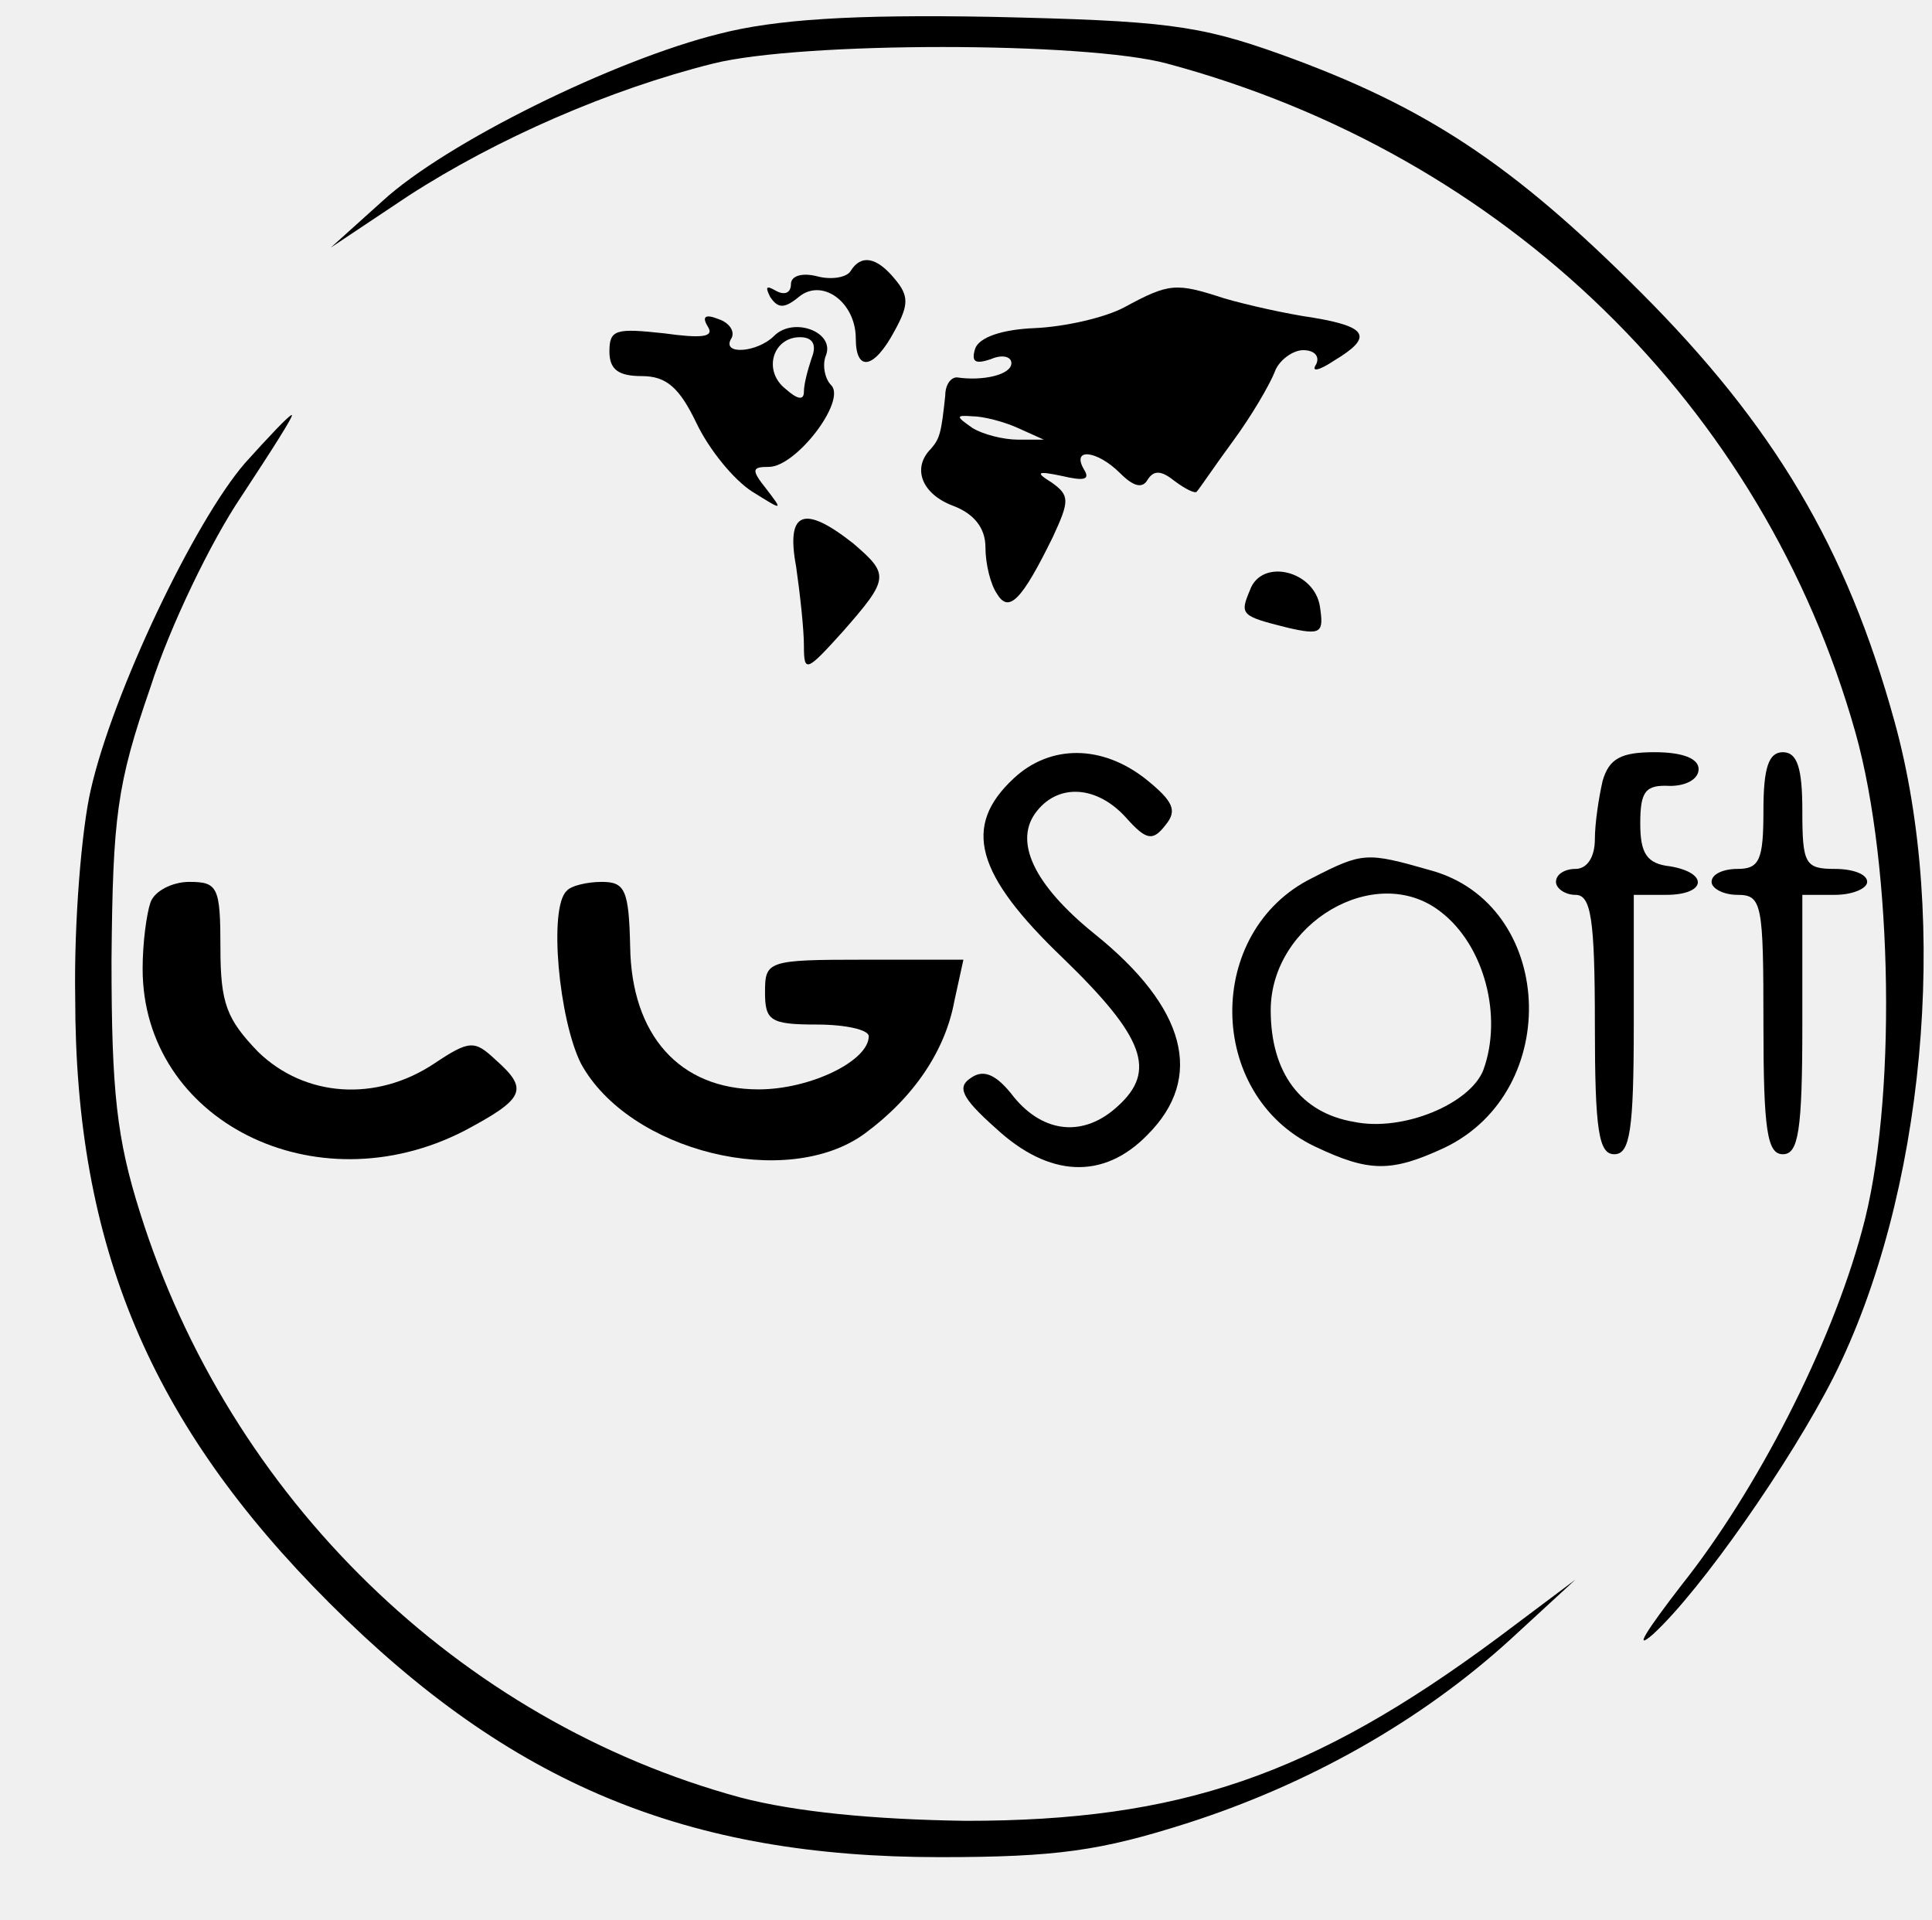
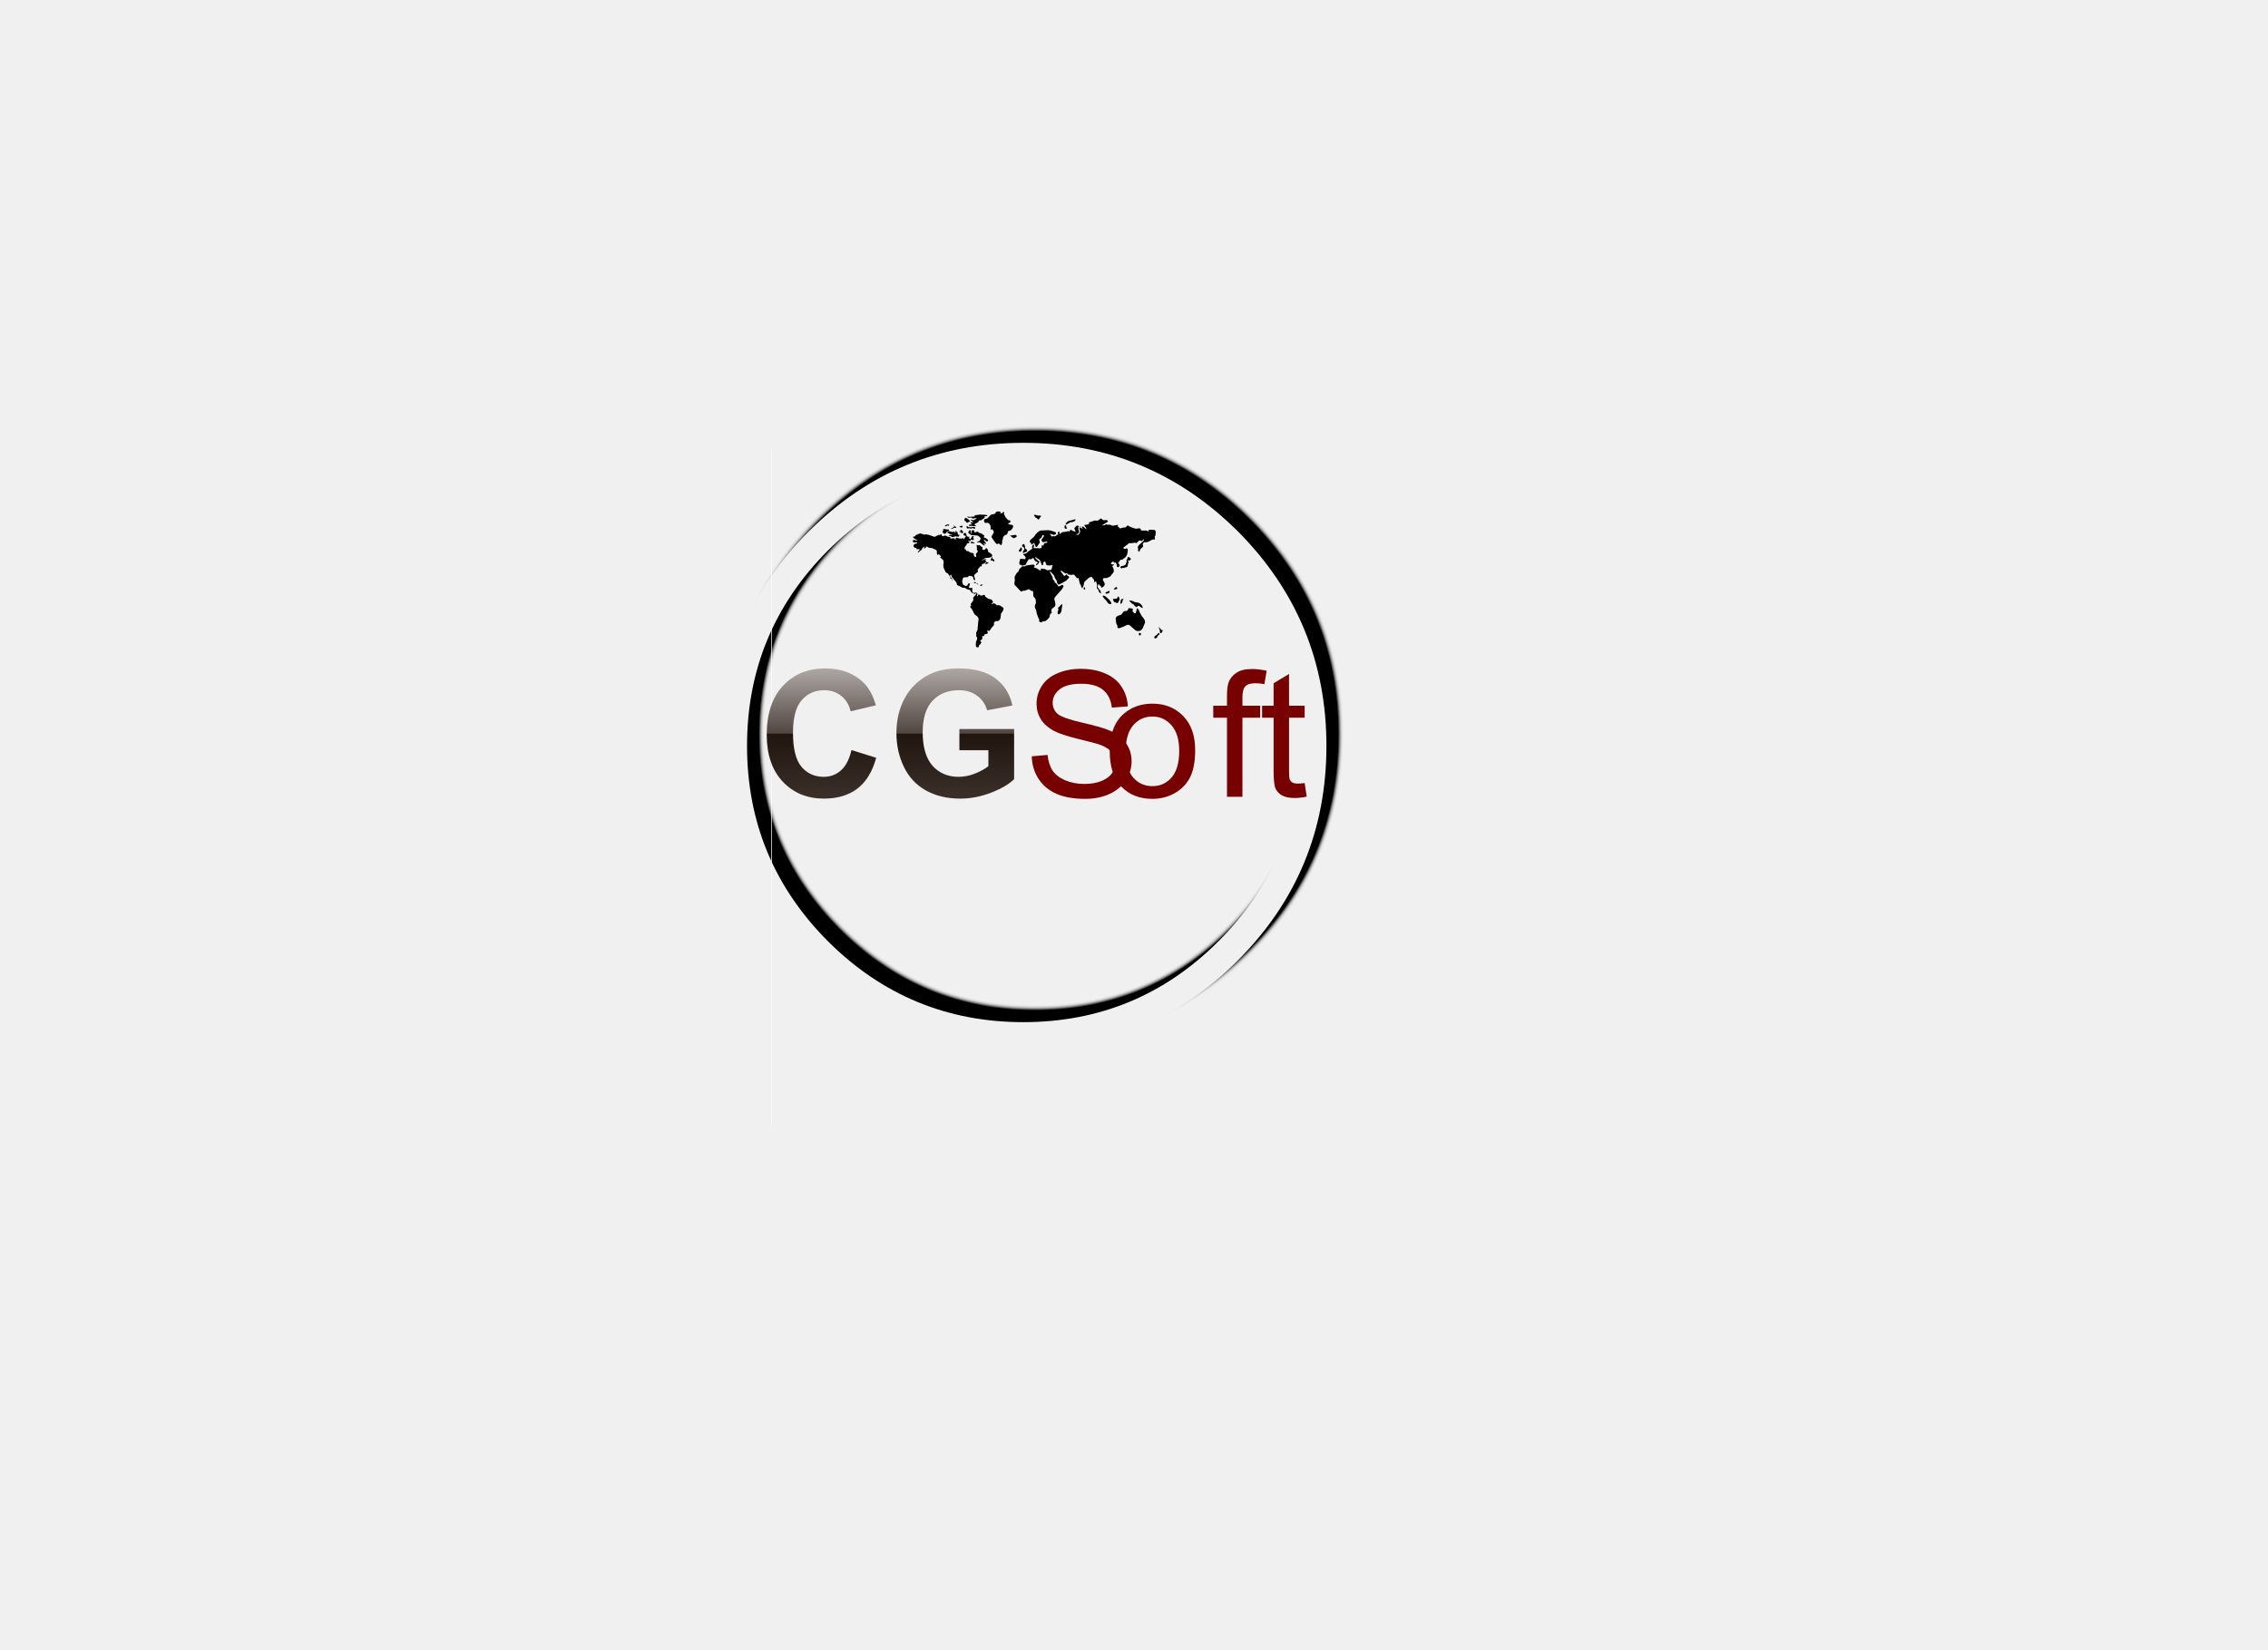
- <svg xmlns="http://www.w3.org/2000/svg" version="1.0" width="149pt" height="148pt" viewBox="0 0 149 148" preserveAspectRatio="xMidYMid meet">
-   <g transform="translate(0,148) scale(0.1,-0.1)" fill="#000000" stroke="none">
-     <path d="M555 1454 c-81 -20 -211 -84 -260 -129 l-40 -36 60 40 c68 44 155 82 235 102 68 17 287 17 350 0 261 -70 460 -264 531 -516 29 -103 32 -287 5 -384 -24 -89 -81 -200 -139 -273 -27 -35 -38 -52 -22 -38 37 34 106 133 139 198 70 139 90 351 47 506 -37 134 -93 228 -196 331 -99 99 -166 143 -277 183 -64 23 -91 26 -223 29 -108 2 -167 -2 -210 -13z" />
-     <path d="M656 1271 c-3 -5 -15 -7 -26 -4 -12 3 -20 0 -20 -6 0 -7 -5 -9 -12 -5 -7 4 -8 3 -4 -5 6 -9 11 -9 22 0 18 15 44 -4 44 -32 0 -26 14 -24 30 6 11 20 11 27 0 40 -14 17 -26 19 -34 6z" />
-     <path d="M867 1243 c-15 -8 -46 -15 -69 -16 -25 -1 -43 -7 -46 -16 -3 -10 0 -12 12 -8 9 4 16 2 16 -3 0 -9 -22 -14 -42 -11 -5 0 -9 -6 -9 -14 -3 -28 -4 -33 -11 -41 -15 -15 -7 -35 17 -44 16 -6 25 -17 25 -32 0 -13 4 -29 9 -36 9 -15 19 -5 43 44 13 28 13 32 -1 42 -13 8 -11 9 8 5 17 -4 22 -3 17 5 -10 17 10 15 28 -3 10 -10 17 -12 21 -5 5 8 11 7 21 -1 8 -6 16 -10 17 -8 2 2 14 20 28 39 14 19 28 43 32 53 3 9 14 17 22 17 9 0 13 -5 10 -11 -4 -6 2 -5 14 3 30 18 26 26 -16 33 -21 3 -52 10 -69 15 -37 12 -42 12 -77 -7z m-82 -93 l20 -9 -20 0 c-11 0 -27 4 -35 9 -13 9 -13 10 0 9 8 0 24 -4 35 -9z" />
-     <path d="M546 1228 c5 -8 -5 -9 -34 -5 -37 4 -42 3 -42 -14 0 -14 7 -19 25 -19 19 0 29 -9 42 -36 10 -21 29 -44 43 -53 24 -15 24 -15 11 2 -12 15 -11 17 2 17 21 0 60 51 48 63 -5 5 -7 16 -4 23 7 18 -25 30 -40 15 -13 -13 -41 -15 -33 -2 3 5 -1 12 -10 15 -10 4 -13 2 -8 -6z m80 -24 c-3 -9 -6 -20 -6 -26 0 -7 -5 -6 -14 2 -18 14 -10 40 11 40 10 0 13 -6 9 -16z" />
-     <path d="M189 1123 c-39 -45 -102 -177 -119 -252 -7 -30 -13 -102 -12 -160 0 -192 58 -329 196 -467 140 -140 276 -196 471 -196 90 0 124 5 190 26 94 30 181 79 250 142 l50 46 -60 -45 c-143 -106 -245 -141 -410 -141 -72 1 -132 7 -174 18 -217 59 -394 231 -463 451 -18 57 -22 93 -22 195 1 110 4 135 30 210 15 47 47 113 70 147 23 35 41 63 39 63 -2 0 -18 -17 -36 -37z" />
-     <path d="M614 1043 c3 -21 6 -48 6 -61 0 -21 2 -20 30 11 36 41 36 44 8 68 -38 30 -52 25 -44 -18z" />
-     <path d="M964 1025 c-8 -19 -7 -20 29 -29 26 -6 28 -4 25 16 -4 28 -45 38 -54 13z" />
-     <path d="M782 880 c-40 -37 -30 -74 38 -139 63 -61 72 -87 42 -114 -26 -24 -57 -21 -80 7 -13 17 -23 22 -33 15 -11 -7 -8 -15 19 -39 41 -38 83 -40 117 -5 44 44 30 98 -41 155 -47 38 -63 72 -44 95 17 21 46 19 68 -5 16 -18 21 -19 31 -6 9 11 6 18 -15 35 -34 27 -74 27 -102 1z" />
-     <path d="M1236 878 c-3 -13 -6 -33 -6 -45 0 -14 -6 -23 -15 -23 -8 0 -15 -4 -15 -10 0 -5 7 -10 15 -10 12 0 15 -18 15 -100 0 -82 3 -100 15 -100 12 0 15 18 15 100 l0 100 25 0 c31 0 33 17 3 22 -18 2 -23 10 -23 33 0 25 4 30 23 29 12 0 22 5 22 13 0 8 -12 13 -34 13 -26 0 -35 -5 -40 -22z" />
-     <path d="M1360 855 c0 -38 -3 -45 -20 -45 -11 0 -20 -4 -20 -10 0 -5 9 -10 20 -10 19 0 20 -7 20 -100 0 -82 3 -100 15 -100 12 0 15 18 15 100 l0 100 25 0 c14 0 25 5 25 10 0 6 -11 10 -25 10 -23 0 -25 4 -25 45 0 33 -4 45 -15 45 -11 0 -15 -12 -15 -45z" />
-     <path d="M1012 803 c-83 -41 -82 -167 2 -207 42 -20 59 -20 100 -1 92 44 85 188 -11 214 -49 14 -52 14 -91 -6z m99 -26 c34 -26 48 -81 33 -122 -10 -26 -62 -48 -100 -40 -41 7 -64 38 -64 86 0 67 81 115 131 76z" />
-     <path d="M116 784 c-3 -9 -6 -31 -6 -51 0 -117 133 -184 248 -125 47 25 50 32 24 55 -16 15 -20 15 -47 -3 -45 -30 -100 -26 -136 9 -24 25 -29 37 -29 80 0 47 -2 51 -24 51 -13 0 -27 -7 -30 -16z" />
-     <path d="M437 793 c-14 -13 -6 -99 11 -133 37 -68 159 -98 219 -54 38 28 62 64 69 102 l7 32 -77 0 c-74 0 -76 -1 -76 -25 0 -22 4 -25 40 -25 22 0 40 -4 40 -9 0 -19 -45 -41 -85 -41 -61 0 -98 42 -99 110 -1 44 -4 50 -22 50 -11 0 -24 -3 -27 -7z" />
+ <svg xmlns="http://www.w3.org/2000/svg" version="1.1" id="Layer_1" width="550px" height="400px" xml:space="preserve">
+   <filter id="filter6" x="-0.522" y="-0.522" width="2.243" height="2.224">
+     <feComponentTransfer in="SourceGraphic">
+       <feFuncR type="linear" slope="0" />
+       <feFuncG type="linear" slope="0" />
+       <feFuncB type="linear" slope="0" />
+     </feComponentTransfer>
+     <feGaussianBlur stdDeviation="0.6 0.6" />
+     <feOffset dx="2.828" dy="-2.828" />
+     <feComponentTransfer result="4">
+       <feFuncR type="linear" Ue="0" intercept="0" />
+       <feFuncG type="linear" Ue="0" intercept="0" />
+       <feFuncB type="linear" Ue="0" intercept="0" />
+       <feFuncA type="linear" xh="0" slope="2" />
+     </feComponentTransfer>
+     <feComposite result="5" in="4" in2="SourceGraphic" operator="out" />
+   </filter>
+   <g style="filter:url(#filter6);">
+     <g id="PathID_19" transform="matrix(-1.32551, -1.1588e-007, 0, 1.32551, 248.1, 180.9)" opacity="1">
+       <path style="fill:#020202;fill-opacity:1" d="M-35.85 -35.75Q-50.6 -20.9 -50.6 0Q-50.6 20.9 -35.75 35.75Q-20.95 50.55 -0.05 50.55Q20.85 50.55 35.7 35.75Q50.5 20.9 50.5 0Q50.5 -20.9 35.7 -35.75Q20.85 -50.55 -0.05 -50.55Q-20.95 -50.55 -35.75 -35.8L-35.85 -35.75M-0.05 -55.45Q22.95 -55.45 39.2 -39.25Q55.45 -23 55.45 0Q55.45 22.95 39.2 39.15L39.15 39.25Q22.9 55.45 -0.05 55.45Q-23.05 55.45 -39.3 39.25Q-55.5 23 -55.5 0Q-55.5 -22.95 -39.3 -39.25Q-23 -55.45 -0.05 -55.45" />
+     </g>
+     <g id="PathID_20" transform="matrix(-1.32551, -1.1588e-007, 0, 1.32551, 248.1, 180.9)" opacity="1">
+ </g>
  </g>
+   <g id="PathID_21" transform="matrix(1.07042, 0, 0, 1.07042, -64.5, -24.15)" opacity="1">
+     <path style="fill:#FFFFFF;fill-opacity:1" d="M235.1 124.5L235.1 277.55L234.95 277.55L234.95 124.5L235.1 124.5" />
+   </g>
+   <g id="PathID_22" transform="matrix(1.07042, 0, 0, 1.07042, -64.5, -24.15)" opacity="1">
+ </g>
+   <g id="PathID_23" transform="matrix(0.832063, 0, 0, 0.832063, 183.9, 193.15)" opacity="1">
+     <linearGradient id="LinearGradID_3" gradientUnits="userSpaceOnUse" gradientTransform="matrix(-1.92518e-009, 0.044043, -0.0231771, -1.0131e-009, 38.45, -18.3)" spreadMethod="pad" x1="-819.2" y1="0" x2="819.2" y2="0">
+       <stop offset="0" style="stop-color:#FFFFFF;stop-opacity:1" />
+       <stop offset="0.498" style="stop-color:#534741;stop-opacity:1" />
+       <stop offset="0.502" style="stop-color:#21150F;stop-opacity:1" />
+       <stop offset="1" style="stop-color:#534741;stop-opacity:1" />
+     </linearGradient>
+     <path style="fill:url(#LinearGradID_3) " d="M27.15 -13.5L34.35 -11.25Q32.7 -5.2 28.85 -2.25Q25 0.65 19.1 0.65Q11.8 0.65 7.1 -4.3Q2.45 -9.3 2.45 -17.95Q2.45 -27.15 7.15 -32.2Q11.85 -37.3 19.55 -37.3Q26.3 -37.3 30.5 -33.3Q33 -30.95 34.25 -26.55L26.9 -24.8Q26.25 -27.65 24.15 -29.3Q22.1 -30.95 19.2 -30.95Q15.15 -30.95 12.6 -28Q10.1 -25.1 10.1 -18.55Q10.1 -11.6 12.55 -8.65Q15.05 -5.7 19.05 -5.7Q21.95 -5.7 24.05 -7.55Q26.2 -9.45 27.15 -13.5" />
+   </g>
+   <g id="PathID_24" transform="matrix(0.832063, 0, 0, 0.832063, 183.9, 193.15)" opacity="1">
+ </g>
+   <g id="PathID_25" transform="matrix(0.832063, 0, 0, 0.832063, 215.35, 193.15)" opacity="1">
+     <linearGradient id="LinearGradID_4" gradientUnits="userSpaceOnUse" gradientTransform="matrix(-1.92518e-009, 0.044043, -0.0231771, -1.0131e-009, 0.65, -18.3)" spreadMethod="pad" x1="-819.2" y1="0" x2="819.2" y2="0">
+       <stop offset="0" style="stop-color:#FFFFFF;stop-opacity:1" />
+       <stop offset="0.498" style="stop-color:#534741;stop-opacity:1" />
+       <stop offset="0.502" style="stop-color:#21150F;stop-opacity:1" />
+       <stop offset="1" style="stop-color:#534741;stop-opacity:1" />
+     </linearGradient>
+     <path style="fill:url(#LinearGradID_4) " d="M20.8 -13.45L20.8 -19.65L36.75 -19.65L36.75 -5Q34.4 -2.75 29.95 -1.05Q25.55 0.65 21.05 0.65Q15.3 0.65 11 -1.75Q6.75 -4.15 4.6 -8.65Q2.45 -13.15 2.45 -18.45Q2.45 -24.15 4.85 -28.6Q7.25 -33.05 11.85 -35.45Q15.4 -37.3 20.65 -37.3Q27.45 -37.3 31.3 -34.4Q35.15 -31.55 36.25 -26.5L28.9 -25.1Q28.1 -27.8 25.95 -29.35Q23.85 -30.95 20.65 -30.95Q15.8 -30.95 12.95 -27.85Q10.1 -24.8 10.1 -18.75Q10.1 -12.2 12.95 -8.95Q15.85 -5.7 20.55 -5.7Q22.9 -5.7 25.2 -6.6Q27.55 -7.5 29.25 -8.8L29.25 -13.45L20.8 -13.45" />
+   </g>
+   <g id="PathID_26" transform="matrix(0.832063, 0, 0, 0.832063, 215.35, 193.15)" opacity="1">
+ </g>
+   <g id="PathID_27" transform="matrix(0.832063, 0, 0, 0.832063, 248.25, 193.25)" opacity="1">
+     <path style="fill:#770000;fill-opacity:1" d="M2.35 -11.8L6.95 -12.2Q7.25 -9.45 8.4 -7.65Q9.6 -5.9 12.1 -4.8Q14.6 -3.75 17.7 -3.75Q20.45 -3.75 22.55 -4.55Q24.65 -5.4 25.7 -6.8Q26.75 -8.25 26.75 -9.95Q26.75 -11.65 25.75 -12.9Q24.75 -14.2 22.45 -15.1Q21 -15.65 15.95 -16.85Q10.95 -18.1 8.95 -19.15Q6.3 -20.55 5 -22.6Q3.75 -24.65 3.75 -27.15Q3.75 -29.95 5.3 -32.35Q6.85 -34.75 9.85 -36Q12.9 -37.3 16.6 -37.3Q20.65 -37.3 23.75 -35.95Q26.85 -34.65 28.5 -32.1Q30.2 -29.55 30.35 -26.35L25.7 -26Q25.3 -29.4 23.15 -31.15Q21 -32.95 16.8 -32.95Q12.45 -32.95 10.45 -31.3Q8.45 -29.7 8.45 -27.45Q8.45 -25.45 9.85 -24.2Q11.25 -22.95 17.1 -21.6Q23 -20.25 25.2 -19.25Q28.4 -17.8 29.9 -15.5Q31.45 -13.25 31.45 -10.35Q31.45 -7.4 29.75 -4.8Q28.1 -2.25 24.95 -0.8Q21.85 0.6 17.9 0.6Q12.95 0.6 9.6 -0.85Q6.25 -2.3 4.35 -5.2Q2.45 -8.1 2.35 -11.8" />
+   </g>
+   <g id="PathID_28" transform="matrix(0.832063, 0, 0, 0.832063, 248.25, 193.25)" opacity="1">
+ </g>
+   <g id="PathID_29" transform="matrix(0.832063, 0, 0, 0.832063, 267.7, 193.25)" opacity="1">
+     <path style="fill:#770000;fill-opacity:1" d="M1.7 -13.25Q1.7 -20.65 5.8 -24.2Q9.2 -27.15 14.15 -27.15Q19.6 -27.15 23.1 -23.55Q26.6 -19.95 26.6 -13.65Q26.6 -8.5 25.05 -5.55Q23.5 -2.65 20.55 -1Q17.6 0.6 14.15 0.6Q8.55 0.6 5.1 -2.95Q1.7 -6.55 1.7 -13.25M6.35 -13.25Q6.35 -8.15 8.55 -5.6Q10.75 -3.1 14.15 -3.1Q17.5 -3.1 19.7 -5.6Q21.95 -8.15 21.95 -13.4Q21.95 -18.3 19.7 -20.85Q17.45 -23.4 14.15 -23.4Q10.75 -23.4 8.55 -20.85Q6.35 -18.35 6.35 -13.25" />
+   </g>
+   <g id="PathID_30" transform="matrix(0.832063, 0, 0, 0.832063, 267.7, 193.25)" opacity="1">
+ </g>
+   <g id="PathID_31" transform="matrix(0.832063, 0, 0, 0.832063, 293.85, 193.25)" opacity="1">
+     <path style="fill:#770000;fill-opacity:1" d="M4.45 0L4.45 -23.05L0.45 -23.05L0.45 -26.55L4.45 -26.55L4.45 -29.35Q4.45 -32 4.9 -33.3Q5.55 -35.05 7.2 -36.15Q8.85 -37.25 11.8 -37.25Q13.7 -37.25 16 -36.75L15.35 -32.85Q13.95 -33.1 12.7 -33.1Q10.65 -33.1 9.8 -32.2Q8.95 -31.35 8.95 -28.95L8.95 -26.55L14.1 -26.55L14.1 -23.05L8.95 -23.05L8.95 0L4.45 0" />
+   </g>
+   <g id="PathID_32" transform="matrix(0.832063, 0, 0, 0.832063, 293.85, 193.25)" opacity="1">
+ </g>
+   <g id="PathID_33" transform="matrix(0.832063, 0, 0, 0.832063, 305.4, 193.25)" opacity="1">
+     <path style="fill:#770000;fill-opacity:1" d="M13.2 -4L13.8 -0.05Q11.9 0.35 10.4 0.35Q7.95 0.35 6.6 -0.4Q5.25 -1.2 4.7 -2.45Q4.15 -3.7 4.15 -7.75L4.15 -23.05L0.8 -23.05L0.8 -26.55L4.15 -26.55L4.15 -33.1L8.65 -35.8L8.65 -26.55L13.2 -26.55L13.2 -23.05L8.65 -23.05L8.65 -7.5Q8.65 -5.6 8.85 -5.05Q9.1 -4.5 9.65 -4.15Q10.2 -3.85 11.2 -3.85Q11.95 -3.85 13.2 -4" />
+   </g>
+   <g id="PathID_34" transform="matrix(0.832063, 0, 0, 0.832063, 305.4, 193.25)" opacity="1">
+ </g>
+   <g id="PathID_35" transform="matrix(0.4049, 0, 0, 0.4049, 221.25, 124.05)" opacity="1">
+     <path style="fill:#000000;fill-opacity:1" d="M145.75 12.35Q145.75 14.6 145.1 15.15L145.35 16.05L145.1 16.9L144.55 16.75Q144.1 16.6 143.8 16.9Q142.05 17.55 141.8 17.9Q140.8 18.55 138.65 18.45L137.95 19.55L138.25 20.7Q138.25 21.3 137.15 22L136.4 22.9L136.25 23.55L135.65 24.1Q135 23.8 135.25 22.45Q134.9 21.45 135.1 21Q135.55 20.15 137.55 18.45Q139.1 17.2 138.65 16.6L137.4 17.75L136.8 17.45L136 17.35Q135.65 17.45 135.1 18.1Q134.55 18.9 134.15 18.9L133.15 18.7L131.15 19L130.2 19Q129.65 18.9 129.45 19.15Q129.35 19.55 127.75 20.6Q126.45 21.45 126.45 21.85Q126.35 22.45 127.5 22.45L127.9 22.15Q128.05 22 128.5 22.15Q129.45 22.45 128.75 25.25Q128.5 26.55 127.5 27.55L125.8 28.8Q125.45 29.1 124.9 28.8Q124.55 28.9 123.95 30.05Q123.4 30.25 123.4 30.5Q123.2 30.95 123.8 31.5Q124.35 32.2 123.95 32.9Q123.65 33.45 122.8 33.25Q122.35 33.25 122.5 32.1L121.95 30.8Q121.8 30.5 121.35 30.65L120.7 30.65Q120.55 30.5 120.55 29.95Q120.25 29.65 118.95 30.95Q118.85 31.1 119.1 31.4L119.7 31.8Q120.7 31.5 120.9 31.8L120.35 32.3Q119.7 32.65 119.8 32.9L120.35 34.05Q120.8 34.9 120.55 36.3L118.65 38.8Q116.6 40.05 115.6 39.9Q114.9 39.7 114.45 40.05Q113.55 40.6 114.9 42.45Q116 44.25 113.4 45.7Q113.15 45.7 113 44.85L112.4 44.4L111.5 43.4L110.9 45.15L111.15 45.7Q111.55 45.85 111.7 46.4L112.7 47.55L113 48.95Q112.7 49.25 112.4 48.8L111.7 48.1Q111.55 46.85 110.45 45.85Q110.35 45.4 110.7 44.25L110.1 42Q110.05 41.75 108.9 42.3Q108.75 42.2 108.9 41.6Q109 41.15 108.75 40.85L108.2 40.15Q107.85 40.05 107.45 39.15Q107.15 39 105.95 39.6Q104.8 40.45 102.95 42.3L102.5 44.55Q101.9 46.1 101.5 45.85L100.8 44L100.25 43.1L100.1 42.45L99.55 39.9Q99.4 39.7 98.65 40.05L97.4 38.45Q96.8 37.45 95.55 38L93.4 37.8L92.6 36.9L92.05 37.05Q91.6 37.35 91.15 36.75Q90.15 36.2 89.2 35.35Q88.75 35.95 89 36.2Q89.6 36.65 90 37.45L90.75 38.45Q91.15 38.8 91.7 38.2Q92.25 37.65 92.6 37.65Q92.6 38.2 92.85 38.45L93.55 38.8Q94.1 39.3 93.85 39.6L92.15 41.45L89.45 43Q87.6 44 87.15 43.7L86.7 42.55Q86.6 41.45 86.15 41.05Q85.5 40.3 84.8 38.3Q82.5 35.5 82.2 35.95L83.75 38.9Q84.05 39.3 84.05 40.05Q84.05 40.6 84.35 40.85L85.2 41.75L85.35 42.55L86.35 43.25L87.3 44.7Q87.75 45.15 88.9 44.4Q89.9 43.7 90.35 44.25Q90.75 44.95 90.15 45.55Q89.75 46.65 87.5 48.95Q85.35 51.2 85.05 52.1Q84.9 52.55 85.5 54.2Q85.8 55.75 85.5 56.5Q85.35 57.1 84.45 57.65Q83.5 58.3 83.3 58.75L83.3 59.9L83.5 60.85Q82.75 61.05 82.5 61.6L82.2 62.75Q82.2 63.55 81.5 64Q80.1 66 78.2 65.85Q77.8 66 77.3 66.45Q75.95 66.3 75.95 65.6L75.95 64.55Q75.25 63.55 75.25 63.1L74.4 60.85Q74.55 59.6 73.4 57.65Q73.2 56.35 74 54.9Q74 52.2 73.3 51.75Q72.3 51.2 72.4 49.35Q72.4 47.55 72.05 47.55Q71.45 47.8 70.7 47.2L69.9 46.55Q69.55 46.55 68.3 47.1Q67.05 47.65 66.75 47.45L66.05 47.55Q65.35 48.1 65.05 48L62.4 45.15L61.25 44Q60.95 43.25 61.4 40.85Q61.25 40.6 61.25 39.6Q61.05 39.15 62.4 37.05L63.65 35.75Q63.9 34.6 64.2 34.35L65.2 33.45L65.8 32.8L67.3 32.9L68.45 32.3L72.15 31.8Q72.75 31.8 73.3 32.3Q73.4 32.65 72.95 33.1Q72.6 33.45 72.75 33.45L74.7 34.2L76.5 35.35Q76.95 35.5 76.95 34.9Q76.95 34.2 77.05 34.2L79.25 34.45L80.8 35.2L82.6 35.05Q83.2 35.05 83.5 34.2L83.75 32.8L84.2 32.3L83.3 32.1L82.6 32.3L81.1 32.3L80.35 32.1Q80.1 31.8 79.55 29.95L78.65 30.25Q78.4 30.35 78.4 31.65Q78.1 32.3 77.8 32.2Q77.35 31.95 77.05 30.8L76.7 29.8L76.15 28.9L75 28.15Q74.4 28 74 27.4Q73.3 27.4 73.7 28L74.1 28.35L75.7 29.8Q76.25 29.95 76.25 30.35Q76.25 30.65 75.85 30.35L75.4 31.4L74.7 31.95L74.25 32.1Q74 32.2 74.1 31.65L75.15 30.65Q75.15 30.35 74.1 29.95Q73.3 29.65 72.95 28.8Q72.75 28 72.4 28Q72.05 27.75 71.05 28.65L69.9 28.55Q69.3 28.8 69.2 29.65Q68.85 29.65 68.3 30.95Q67.85 32.2 67.3 32.2Q66.35 32.1 65.8 32.55L65.2 31.95L64.35 31.95L64.05 30.95Q64.05 30.05 64.45 29.35Q64.35 28.65 64.65 28.35L67.65 28.55Q68.15 27.4 67.2 26.55Q66.2 25.7 66.35 25.5L67.65 25.25Q68.6 24.95 68.6 24.7L70.15 23.45L71.8 22.3Q71.6 21 71.8 20.6L72.4 19.85Q73.2 19.7 72.85 20.6Q72.4 21.55 72.85 22Q73.55 21.85 73.85 22L75.55 22L76.5 22.15L77.05 21.75Q77.35 21.75 77.5 21.55Q77.35 20.3 77.65 20.15Q78.4 20.6 78.5 20.4L78.65 19.85Q78.95 18.9 79.55 18.9Q80.5 18.9 80.7 18.55Q81.25 18.05 80.1 18.05L78.2 18.45Q77.65 18.1 77.35 17.2Q77.3 16.75 78.4 15.5Q79.25 14.45 78.4 14.15Q77.95 13.9 77.8 14.6L77.3 15.75Q76.15 16.3 75.95 17L76.25 18.05Q76.5 18.7 76.15 19Q75.95 19 75.25 20.3Q74.55 21.45 74.1 21.3Q73.85 21.3 73.4 19.85Q72.95 18.7 72.75 18.9Q71.45 20 71.15 19.85Q71.6 19.25 70.6 18.55Q69.75 18.05 71.15 16.6L72.85 15.15Q73.7 13.8 74.1 13.45Q75.55 11.75 76.85 11.4L81.4 11.2L83.05 11.5Q86.35 12.35 86.05 13Q85.9 14 84.65 14L82.75 13.45Q82.05 13.25 82.75 14Q83.5 15.15 83.75 15.15L84.2 14.6Q84.8 15.05 85.35 14.9L86.35 14.35L86.5 13.9L87.15 13.9Q87.5 13.9 87.15 13Q87.05 12.2 87.85 12.1Q88.45 12.2 88.05 12.9Q87.75 13.45 88.6 13.35Q89.3 12.5 90 12.35L91.6 12.2L93.3 11.75Q93.85 12.1 94.1 11.95L94.55 11.05Q95.45 11.05 96.35 11.75L97.7 12.1Q97.95 12.1 97.4 11.05Q96.8 10.05 97.15 9.9L97.95 8.9Q98.55 8.1 99.55 8.7Q99.8 8.8 99.55 9.15L99.4 9.7L99.55 11.2Q100 12.1 99.8 12.5Q99.55 13.25 98.85 13.45L98.1 13.6Q98.25 14 98.95 14Q99.8 13.9 100 13.25L100.55 12.1L100.1 10.35Q100.4 8.7 100.8 8.7Q100.4 9.7 100.9 9.9L101.9 10.25Q102.05 9.9 101.85 9.8L101.5 9.5Q101.35 9.25 101.85 9.15Q102.05 8.9 102.5 9.15L103.35 9.9Q103.9 10.65 104.2 10.5Q104.35 10.05 103.35 8.8Q102.6 7.8 103.65 8Q104.65 8 106 7.4L105.6 6.65L109.2 5.4L110.7 5.5L111.55 5.25L112.85 4.15L114.45 5.25L116 5.1Q117.5 5.4 116.95 6.25L115 7.4Q113.3 8.35 113.85 8.35L115 8.25Q116 7.65 116.35 7.65Q116.7 8 117.25 8L117.95 7.8L120 8.55L123.05 8Q123.5 8.1 123.05 8.55Q122.65 8.9 122.95 8.9L123.95 9.7L124.55 10.35Q124.65 9.9 126 9.7L127.75 9.5L128.9 8.35L130.85 9.35L133.75 10.35L136 10.05Q136.95 10.35 136.95 11.2Q136.95 11.4 137.4 11.4L139.4 11.4L140.55 11.5L141.25 11.95Q141.65 11.95 141.5 11.05L142.65 10.95L144.75 11.05Q145.75 11.2 145.75 12.35M130.35 27.75Q131 28.2 130.85 28.65L130 29.5Q129.2 28.9 129.2 29.25L129.35 30.05Q129.65 30.65 129.45 30.8Q129.05 31.1 129.05 32.1Q128.9 33.1 128.6 33.25L127.75 33.45Q127.35 33.45 126.75 33.9Q126.6 34.05 126.35 33.75Q125.9 33.7 125.45 34.05Q125.1 34.35 124.55 33.35Q124.35 33.25 124.9 32.9Q125.35 32.65 125.65 32.65L126.45 32.55L127.75 31.8L128.3 30.25L128.3 29.25Q128.3 28.8 128.75 28.35L128.9 27.7Q129.05 27.25 129.35 27.25Q129.75 27.25 130.35 27.75M122.65 46.3Q122.65 46.55 121.95 46.55Q120.7 47 120.7 46.3L121.35 45.7Q122.05 45.25 122.35 45.25Q122.65 45.25 122.65 46.3M97.15 5.8Q96.3 6.4 95.25 6.4Q94.55 6.4 92.95 7.4Q91.85 8.25 91.85 7.8Q91.85 6.95 92.7 6.25Q93.7 5.4 94.85 5.4L96.8 4.8Q97.8 4.6 97.8 4.95L97.15 5.8M92.15 9.25L92.6 9.9Q92.7 10.25 92.05 10.35Q91.05 10.35 91.15 9.35Q91.15 8.25 91.7 8.25Q92.15 8.25 92.15 9.25M102.6 46.1Q102.6 45.4 103.05 45.4Q103.5 45.4 103.5 46.4L103.05 46.85Q102.6 46.85 102.6 46.1M115.65 49.1Q115.65 48.1 116.8 48.1Q117.95 47.2 118.1 47.8Q118.1 49.1 117.1 49.1L116.25 49.25L115.65 49.1M118.55 55.5Q117.25 55.5 116.35 53.65Q113 50.4 114.45 50.4Q115.15 50.4 116 51.1L117.95 52.9Q120.1 55.5 118.55 55.5M120.8 54.2L120.1 52.65Q120.1 52.3 121.2 52.3L122.05 52.2Q122.65 52.2 122.95 51.4Q123.05 50.65 123.65 51.1L124.2 52.75Q123.65 53.45 123.65 53.8Q123.2 54.9 122.65 54.9L121.35 54.35L120.8 54.2M87.75 61.6Q86.7 61.6 87.05 60.05L87.5 58.75Q87.05 57.75 87.6 57.3L88.45 56.65Q89.3 55.5 89.45 55.5Q89.9 55.5 89.75 56.35L89.45 58.45Q89.45 59.6 88.9 60.6Q88.15 61.6 87.75 61.6M148.2 71.1Q147.35 69.25 147.6 69.25L149.35 71.1Q150 70.95 150 71.4L149.65 72Q149.35 72.9 148.65 72.9Q148.2 72.9 148.2 71.1M147.75 73.8L146.9 74.6Q146.6 75.75 145.9 75.95Q145.2 76.15 144.9 75.65Q144.65 74.8 146.2 74.05L147.35 72.9Q147.75 72.5 148.05 73.2Q148.2 73.5 147.75 73.8M132 59.9Q132.85 61.3 133.75 60.85L134.3 59Q134.3 57.9 134.65 58Q135.55 58.45 136.1 60.3L137.55 62.85Q139.4 64.7 139.4 66.45L138.25 69.25Q137.25 72.05 134.45 71.55Q133.85 71.55 131.9 69.7Q130 67.85 129.35 67.85Q128.5 67.85 126.45 69L123.8 69.95Q122.95 69.95 122.8 69.25L122.8 68.25L122.35 67.55Q122.05 67.1 122.05 66.5L121.8 64.7Q121.65 63.7 122.25 63.1Q122.95 62.4 124.9 61.85Q125.35 61.75 126 60.6Q126.75 59.6 127.5 59.6Q128.5 59.9 129.05 58.9Q129.45 57.9 129.75 57.9Q131.45 57.9 132.15 58.45Q131.7 59.45 132 59.9M134.3 57.3L133.3 56.75L132.45 55.65L131.35 55.05L129.75 53.35L131.45 53.45Q133.55 54.5 134.45 54.5Q135.8 54.5 136.95 55.65Q137.95 56.75 137.95 57.65Q137.95 58 137.4 57.65L135.65 56.5Q135.1 56.35 134.3 57.3M124.8 55.35Q124.55 55.35 124.65 54.6L124.8 53.45Q124.8 52.3 126.6 52.3Q125.9 52.9 125.9 53.8L125.45 54.9L124.8 55.35M135.8 72.75Q136.95 72.75 136.95 73.35Q136.95 74.25 136.1 74.25Q135.65 74.25 135.65 73.5Q135.65 72.75 135.8 72.75M76.4 3.8L75.55 4.95L74.55 4L73.7 3.6L72.85 2.3Q72.85 1.85 73.7 2L75.15 2.45L76.5 2.45Q77.05 2.45 77.05 3Q76.7 3.15 76.4 3.8M61.65 15.6Q60.8 16.2 60.35 15.85L58.45 14.45L59.55 14.35L61.4 14Q62.5 14 62.5 14.9Q62.5 15.3 61.65 15.6M64.2 22.9L64.9 21.55Q65.6 21.55 65.6 22.3Q65.8 23.1 65.2 23.65L64.9 24.05Q63.75 24.4 63.75 23.25L64.2 22.9M66.5 19.45Q67.5 19.45 67.5 21.85Q67.5 22.15 67.85 22.3L68.3 22.65L68.75 23.45Q68.85 24.05 68.15 24.25L67.3 24.4Q66.35 25.15 66.2 24.7Q65.9 24.4 67.05 22.65L67.05 21.85L65.8 20.85Q65.6 20.4 65.9 20L66.5 19.45M58 5.25L58.65 5.5Q58.95 6.65 58.05 6.85Q57.4 6.95 57.4 7.1Q57.4 7.55 58.05 7.8L59.55 8Q60.35 8.1 60.35 8.8Q60.35 9.9 59.2 11.05Q58.8 11.5 57.4 11.75L56.95 13Q56.85 13.9 55.95 14Q55 14.35 54.4 15.3L54 17.2L53.65 17.75Q54 17.9 53.85 18.35L53.55 19.7Q53.1 20.4 52.75 20Q52 19.25 51.85 19.25Q51.3 19.25 50.7 19.55Q50.25 19.55 49 17.75L47.4 15.3Q47.3 14.9 48.2 13.6Q48.8 12.9 48.8 12.2L48 10.65Q47.85 10.5 47.65 10.8L47.05 10.95Q46.75 10.5 46.9 9.35Q46.9 8.35 46.3 7.8Q45.9 6.95 45.15 6.85Q44.9 6.65 44.2 6.85Q43.55 6.95 43.3 6.65Q42.65 5.7 43.1 4.7L44.9 4.15L46.2 2.85Q46.75 2 47.3 1.85L49.45 1.4Q50.15 0 51 0Q52.95 -0.15 52.85 0.6Q52.45 1.3 52.75 1.3L53.3 0.7Q53.3 1.4 53.55 1.3L54.1 0.6Q54.4 0.15 54.7 0.25Q55 0.4 55 0.85L54.8 1.7L55.25 2.3L55.85 3.45L56.85 4.6Q57.3 5.25 58 5.25M43.65 2Q44.9 2.1 44.9 2.55Q44.9 2.85 44.2 2.85L43.2 2.85L43.3 3.45Q43.55 3.8 42.1 4.6Q41.8 4.7 41.35 5.25Q40.1 5.25 39.9 5.5Q39.65 5.7 39.5 6.4Q37.55 7.25 37.25 7.8Q37.1 8.1 38.4 8.55L37.25 8.8L36.15 8.7Q33.65 8.7 33.65 8.25Q33.9 7.8 36.15 7.65Q34.55 7.1 34.8 6.85Q35 6.4 35.95 6.4Q36.7 6.4 36.4 6.1L35.7 5.7Q35 5.4 35.1 5.1Q35.1 4.7 35.95 5.1L36.85 5.25Q36.85 4.95 38.55 4.25Q38.55 4 37.65 4L36.15 4.25L35.25 3.6L33.9 3.8L33.1 3.45L33 3Q33.3 2.85 33.55 3.15L34.25 3.25L37.25 3Q37.65 2.85 37.4 2.7Q37.1 2.3 37.25 2.3L40.5 1.85L43.65 2M42.5 14Q43.1 14.15 43.1 14.35L42.95 14.9Q42.65 15.5 43.1 15.75Q44.2 15.75 44.6 16.6Q45.15 16.6 45.35 17Q45.35 18.1 44.45 17.9Q44.2 17.9 43.3 17Q42.8 17 42.8 17.45Q44.3 18.7 44 19.55Q42.8 18.9 42.65 19.15L43.2 19.85Q43.75 20.4 43.1 20.3Q42.5 20.3 41.8 19.55L40.5 18.55L39.5 18.55L38.65 18.45Q38.65 18.1 39.2 18.1L40.1 17.75L40.95 16.3Q40.8 15.6 39.9 14.9Q39.1 14.35 38.65 14.35L35.7 14.15Q35 14.15 34.25 13.45Q33.55 13.25 33.55 12.35L34 11.5Q34.55 11.05 34.8 11.2L35 12.2Q34.8 13 35.4 13.35L35.4 12.35Q35.25 11.2 36.15 11.2L37.1 11.4Q36.85 12.5 37.4 12.5L39.1 12.1L39.9 12.65Q40.25 13 40.65 13Q41.35 13 41.8 13.45Q41.95 13.8 42.5 14M41.5 21.15Q42.2 21.15 41.95 22.15Q41.65 23 42.95 23Q43.3 23.1 43.75 22.45Q44.2 21.75 44.3 21.85Q45.15 22.55 45.35 23.45L45.35 24.1Q47.2 25.15 47.75 25.95Q48 26.4 47.75 26.85L47.3 27.1L46.6 27.55L45.35 27.75Q43.2 27.75 43.1 28.35Q41.8 28.9 41.8 29.5Q42.65 28.8 43.2 28.65Q44.6 28.35 44.2 28.9Q43.65 28.9 43.65 29.25L44 29.5Q43.9 30.05 44.6 30.35Q45.75 30.5 45.6 30.8Q45.35 31.2 44.75 31.2L43.75 31.65Q43.3 31.4 44.2 30.8Q44.2 30.05 43.75 30.5L43.2 31.1L41.95 31.5Q41.35 31.8 41.65 32.8L40.65 32.9Q40.35 33.1 40.1 33.7L39.65 34.2Q39.1 34.35 39.2 35.2L39.2 36.2L37.4 37.65Q36.85 38.2 37.1 39L37.55 40.45Q37.65 41.05 37.4 41.15L37.25 41.15Q36.5 40.75 36.5 40.05Q36.5 39.3 36.15 39Q35.95 38.8 34.45 38.55Q33.9 38.3 33.3 39.3L31 39.45Q30.15 39.7 30 41.05Q29.7 42.2 30.15 43.25Q30.45 44.1 31.4 44.4Q32.55 44.95 33 44.1L33.55 43.1L34.45 43.1Q34.65 43.25 34 44.85Q33.55 46.1 34.8 45.85Q35.8 45.55 35.95 46.1Q35.7 47.65 36.15 48.35Q36.7 49.1 37.65 48.65L38.2 48.65Q38.65 48.65 39 49.35L38.75 50.4Q38.65 50.65 39.2 50.8L39.35 50.25Q39.35 49.7 39.9 49.7L40.35 49.95Q40.35 50.25 40.65 50.25L41.8 50.4Q42.5 49.8 43.2 50.05Q43.55 50.05 43.55 50.5L43.65 51.1Q44.2 51.1 44.3 51.4L45.45 52.3Q47.2 52.55 47.75 53.05L48.3 54.2Q48.55 54.35 47.85 54.8L47.4 55.35L47.85 55.5Q48.4 54.9 49 55.05L49.7 55.35Q50.6 56.35 50.85 56.2Q51.85 55.95 52.85 56.5L54 57.45Q54.55 57.45 54.55 57.65Q54.8 58.6 54.1 59.75L53.1 61.2L52.75 64.15L51.85 65.4L51.3 65.6L49.9 65.7Q48.8 66.45 48.85 66.75Q49.15 67.95 48.4 68.65L47.65 69.4L46.3 71.4Q46.05 71.65 45.35 71.4Q44.75 71.25 44.6 71.4L45.05 72.05Q45.35 72.75 44.9 73.2L43.75 73.5L43.1 73.65Q43.3 74.35 42.8 74.6Q42.65 74.8 42.4 74.6Q42.1 74.5 41.8 74.8L41.95 75.65Q41.95 76.5 41.5 76.75L40.8 77.2Q40.5 77.6 40.95 77.9Q41.35 78.2 41.35 78.45L41.05 78.9L40.5 79.75Q39.9 80.05 39.9 80.3Q40.1 81.4 39 81.4Q38.1 81.4 38 80.05L38.1 78.2L38.65 76.85Q39 76.1 38.65 75.2L38.2 74.8Q38.4 73.8 38.2 72.65L39.1 70.7L39.1 69.8L39.65 64.45Q39.65 63.55 38.75 62.75L37.25 61.6L35.7 58.6L34.65 57.2Q34.55 56.5 35.4 56.35L35.1 56.05Q34.8 55.75 35.1 55.2L36.4 53.45Q36.7 52.65 36.4 51.65L37.4 50.5Q38.4 49.5 38.2 49.25Q38.2 48.95 37.85 48.95Q37.55 48.95 37.4 49.7Q36.95 49.1 35.95 48.8Q35.1 48.35 34.65 47.2Q34.55 47 32.75 46.55L31.4 45.7L30.45 45.7Q29.7 45.7 29.35 45.25L28.2 44.7Q27.2 44.4 26.85 44Q26.6 43.7 26.6 43.1L26.15 42.2L24 39.7Q23.45 39.15 23.45 38.45L23.1 37.85Q22.5 37.85 22.65 38.8Q23.9 40.45 24 41.05Q24.25 41.75 24 41.6L23.65 40.6Q23.35 40.15 22.8 40.3Q22.65 40.05 22.9 39.6L21.35 37.2L20.05 36.5L19.45 35.35Q18.55 33.7 18.55 32.2L18.7 30.8Q18.9 29.65 18.25 28.9L16.85 27.75Q16.4 27.4 17.1 27.25Q16.65 25.85 15.8 25.7Q15.5 25.7 14.95 26.1Q14.65 25.5 14.65 23.55L13.7 22.65L13.15 22.65L12.15 22L10.15 21.75Q9.45 21.55 8.6 21Q8 20.85 8.2 21.75L7.75 21.75Q7.2 22.55 7.05 22.15Q6.75 21.85 7.2 21.45L7.45 20.85L6.45 21.55L5.9 22.15Q5.7 22.3 5.7 22.9L4.6 23.65L3.8 24.4L3.2 24.4Q3.1 24.25 3.8 23.65Q4.6 23 4.35 22.65L3.45 22.55L2.5 22.55L2.35 21.75L1.5 21.85L0.9 21.15L0.6 20.7Q0.6 20.15 1.35 19.45L2.75 19.15L2.9 18.45L2.05 18.55L1.2 18.55L0.5 18.45L0.5 17.9Q-0.1 17.55 0.05 17.45L1.2 17L1.95 17.35L3.2 17.2L1.6 16.45Q0.05 15.6 0.5 15.15L1.5 14.9L2.35 13.9L3.1 13.9L3.35 13.45L4 13.45L4.8 13L5.35 13.45L5.7 13.35L6.45 13.6L6.85 13.9Q8.3 13.35 11.15 14.45Q13.15 15.3 13.55 15.15Q15.25 14.15 16.1 13.9Q16.1 14.35 16.4 14.35L16.95 13.6Q17.4 13.6 17.65 14.35Q17.95 15.05 18.7 14.75Q19.45 14.15 20.5 14.75L21.35 15.15L22.65 15.3Q23.1 15.5 22.65 15.75Q22.2 15.85 22.9 16.2L24.9 16.05Q25.45 16.2 25.45 16.45Q25.45 16.9 25.75 16.9L26.05 16.6L25.9 16.05Q26.15 15.5 27.05 15.85L28.2 16.2L30 16.2Q30.15 15.85 30.45 15.85Q30.6 16.6 30.85 16.6Q31.15 16.6 31.15 16.05L31.6 15.5Q32.15 15.15 32 14.9Q32 14.45 30.85 14.35L30.6 13.6Q30.6 13 30.85 13.25L31.3 12.8L32 13L32.45 14L32.3 14.45L32.75 14.6Q33.1 14.75 33.3 15.5L33.65 15.15Q33.9 14.9 34.1 15.15L34 15.85Q34 16.3 34.55 16.6Q34.8 16.75 35.4 15.6Q35.95 14.45 36.25 14.75Q36.7 14.75 36.85 15.05L36.7 15.3L36.4 15.6L36.85 16.75Q36.5 17.35 35.7 17L35 16.9L34.8 17.45L34.45 17.75L33.1 17.45L33.9 18.05Q34.45 18.45 34.1 18.7L33.3 19.15L32.15 19L32.85 19.45Q31.4 21.15 31.3 21.75Q31.15 22.45 31.4 22.55L32 22.65Q32 23.55 32.55 23.65L33.65 23.8Q34.25 24.55 35.1 24.7L36.4 24.95L36.85 25.5L36.7 26.1Q37.25 27.25 37.65 27.25Q38.55 27.55 38.1 25.85L38.1 25.25L38.65 24.8Q39.1 24.4 39.2 23.8L38.55 22.55L38.75 21.85L38.55 21Q38.4 19.85 38.65 20L39.35 20.3Q40.1 20 40.5 20.3Q40.95 21 41.5 21.15M46.75 29.1L47.2 28.35Q47.4 27.25 47.85 27.25Q47.75 28 48 28.2L49 28.9L49.15 29.8Q49.15 30.35 47.85 29.35Q46.75 29.35 46.75 29.1M41.5 43.8Q42.2 43.8 42.2 44.1Q41.8 44.1 41.5 44.4L40.95 44.7L40.65 44.4Q40.65 43.7 41.5 43.8M31.15 5.4Q31.15 3.8 32.15 3.8L33.45 4.7L34.65 5.7Q34.65 5.95 33.9 6.25L32.85 6.85Q32.55 6.85 32 5.95L31.15 5.4M32.55 9.35L32.55 8.55L33.65 9.35L35 9.5L36.4 9.25Q37.65 9.25 37.65 9.8Q37.65 10.35 36.95 10.35L36.25 9.9L35.25 10.25L33.9 10.05L33.1 10.25L32.45 9.8L32.55 9.35M24.9 8.25L25.75 9.25Q26.5 8.9 26.3 9.7L25 9.8L24 10.35Q23.2 10.65 23.2 10.35L24.25 9.7L25 9.25Q24.75 8.25 24.9 8.25M21.05 8.35Q20.6 8.35 20.35 8.9L19.35 8.8L19.9 8.25L20.8 7.8L22.05 7.8Q22.05 8.55 21.65 8.55L21.05 8.35M22.05 11.2L21.5 11.65L20.5 12.35Q20.2 12.5 20.2 12.9Q19.9 13.35 19.25 13.35Q18.9 13.35 18.35 12.8L18.1 11.95Q18.1 11.65 18.55 11.4Q18.35 10.65 18.55 10.5L19.35 10.5L20.8 10.8Q22.05 10.65 22.05 11.2M25.15 12.1Q25.35 12.8 25.6 12.8Q25.9 12.8 25.9 12.1Q25.75 11.5 25.9 11.5L27.05 12.5L27.3 13.8L28 14Q28.55 14 28.55 14.45Q27.75 14.15 27.75 14.75L27.9 15.05L27.75 15.15L25.9 14.9L24.25 15.3L23.45 15.3L23.2 14.75L22.35 14.75L21.65 14.35L22.9 14.15Q24 14.15 23.9 13.9L22.9 13.8Q22.05 13.6 22.05 13.25Q22.05 12.9 21.05 12.9Q20.8 12.2 21.75 11.75L24.3 12.35Q24.75 11.75 25.15 12.1M30.15 9.15L29.35 9.8L28.9 9.35Q28.2 9.35 28.2 9.15Q28.2 8.9 29.45 8.55Q30.15 8.55 30.15 9.15M30 11.75L30.45 12.2Q30.45 13 29.55 13L28.9 12.5L28 11.95L28.9 11.75Q28.55 10.95 29.35 11.05Q29.55 10.95 29.7 11.2L30 11.75M35.4 17.9L36.25 18.35Q37.25 18.55 37.25 19.15Q37.25 19.45 36.4 18.9L35.4 19.25L35.1 18.55Q35.1 18.05 35.4 17.9M36.85 42.3L37.4 42.3Q38.1 42.3 38.1 43L37.4 42.9Q36.85 42.9 36.85 42.3M39 43.25Q39.5 43.25 39.5 43.8L38.75 43.55Q38.4 43.4 38.4 43Q38.55 43.25 39 43.25" />
+   </g>
+   <g id="PathID_36" transform="matrix(0.4049, 0, 0, 0.4049, 221.25, 124.05)" opacity="1">
+ </g>
</svg>
